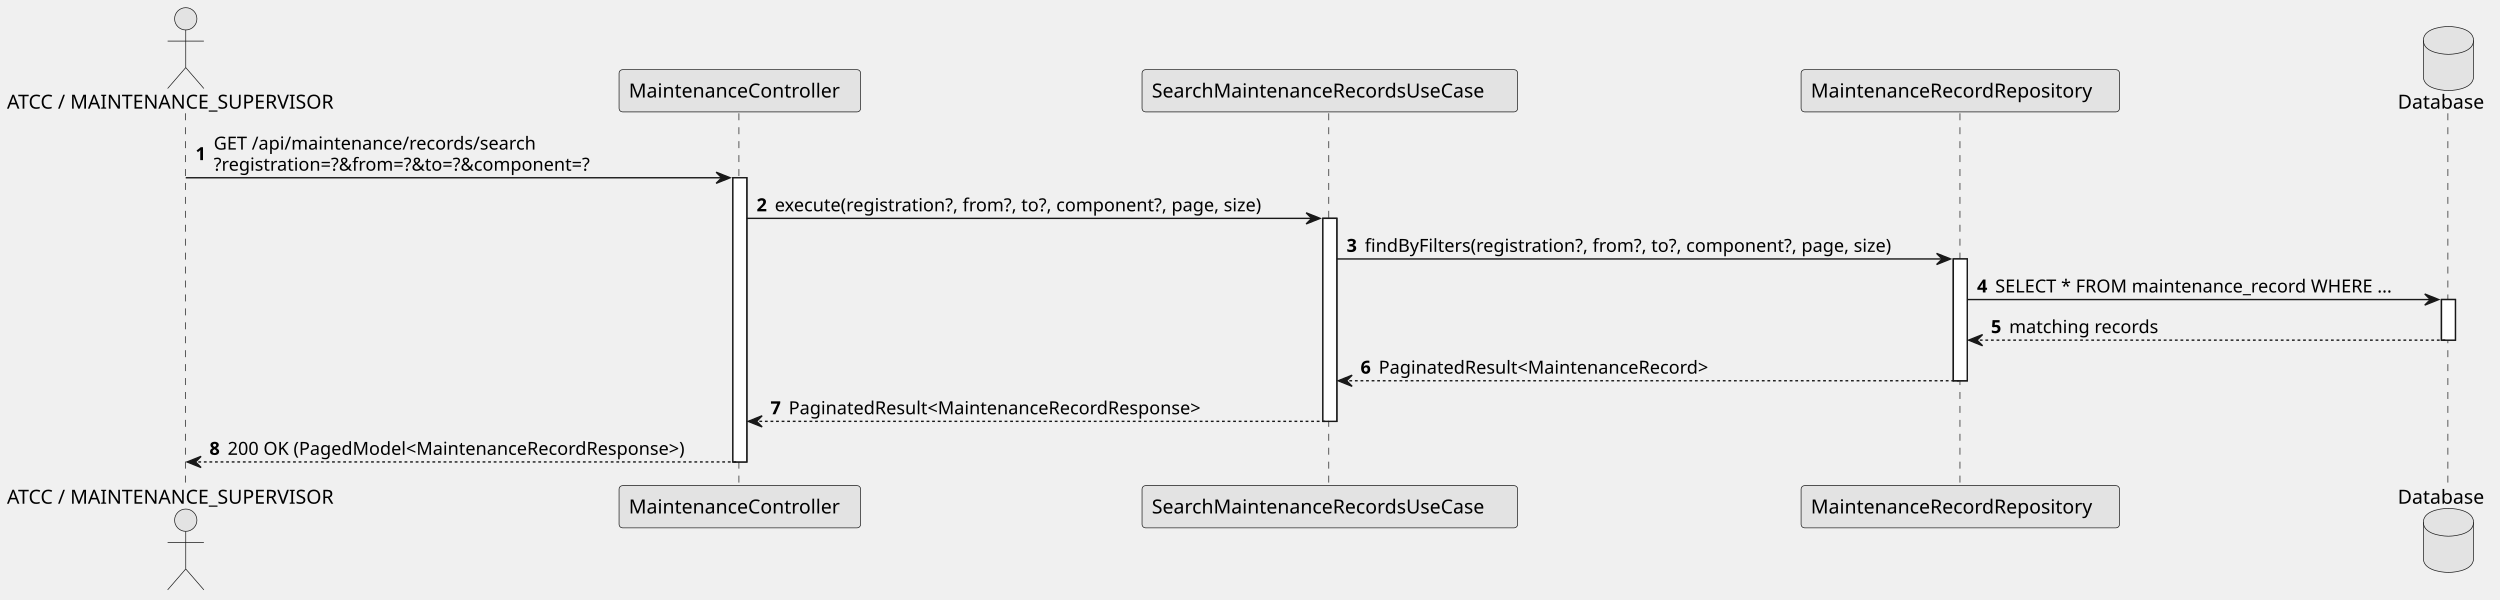
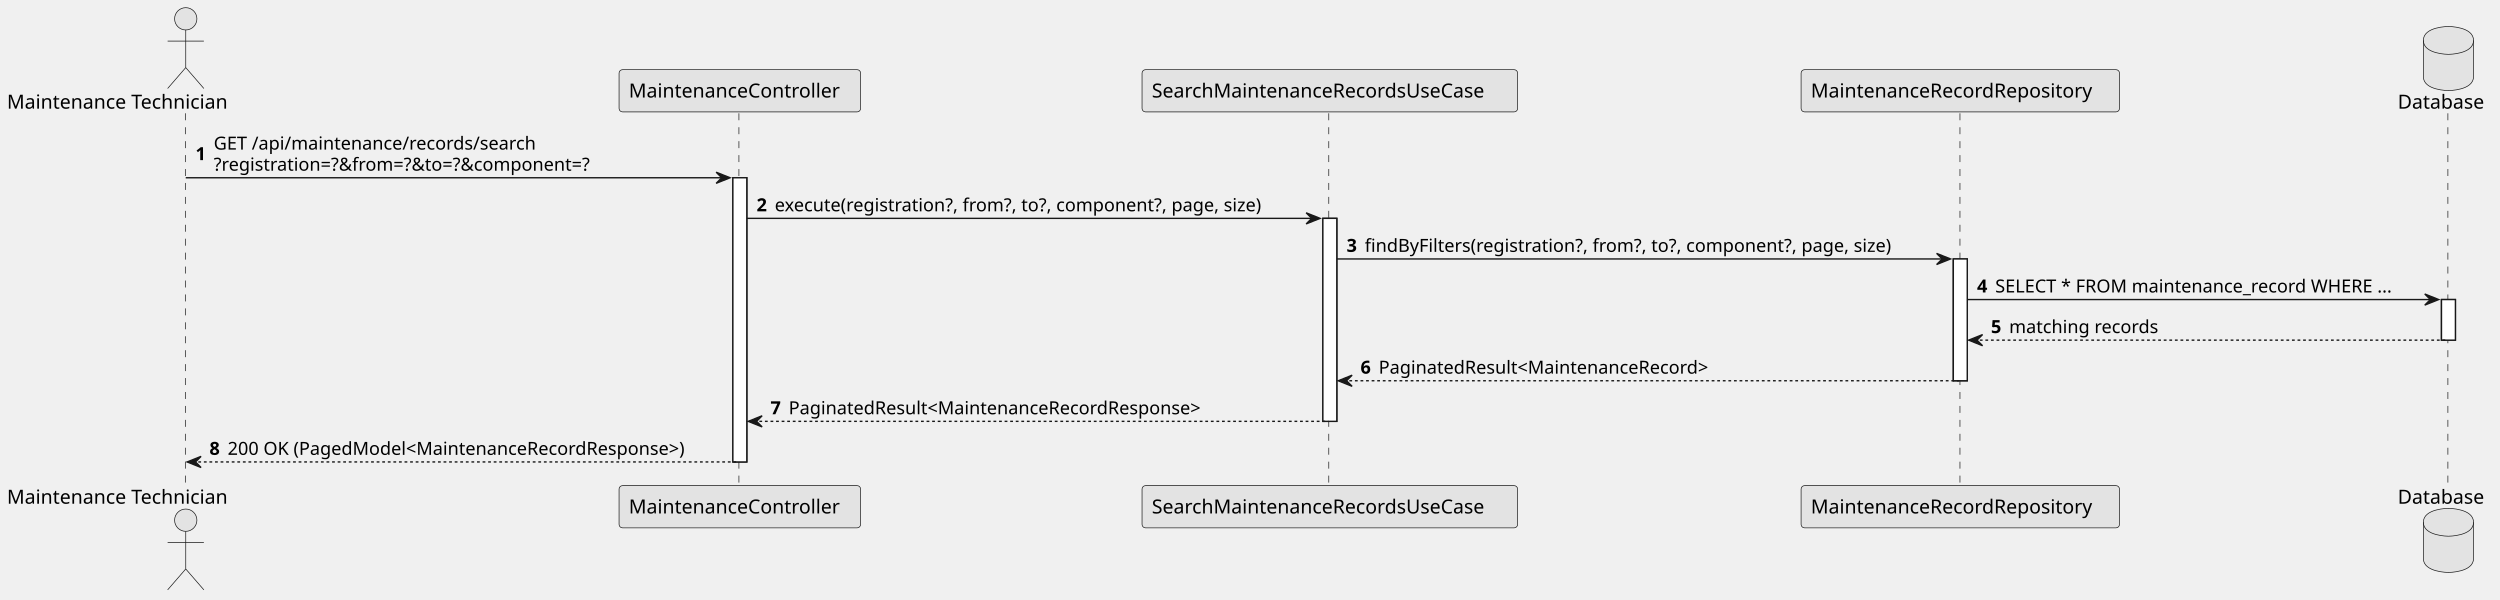
<svg xmlns="http://www.w3.org/2000/svg" contentStyleType="text/css" data-diagram-type="SEQUENCE" height="430px" preserveAspectRatio="none" style="width:1794px;height:430px;background:#FFFFFF;" version="1.1" viewBox="0 0 1794 430" width="1794px" zoomAndPan="magnify">
  <defs />
  <g>
    <g>
      <rect fill="#FFFFFF" height="203.93" style="stroke:#181818;stroke-width:1;" width="10" x="525.908" y="127.562" />
    </g>
    <g>
      <rect fill="#FFFFFF" height="145.664" style="stroke:#181818;stroke-width:1;" width="10" x="949.289" y="156.695" />
    </g>
    <g>
      <rect fill="#FFFFFF" height="87.398" style="stroke:#181818;stroke-width:1;" width="10" x="1401.704" y="185.828" />
    </g>
    <g>
      <rect fill="#FFFFFF" height="29.133" style="stroke:#181818;stroke-width:1;" width="10" x="1752.004" y="214.961" />
    </g>
    <g class="participant-lifeline" data-entity-uid="part1" data-qualified-name="Actor" id="part1-lifeline">
      <g>
        <rect fill="#000000" fill-opacity="0" height="268.195" width="8" x="129.292" y="81.297" />
        <line style="stroke:#181818;stroke-width:0.5;stroke-dasharray:5,5;" x1="133" x2="133" y1="81.297" y2="349.492" />
      </g>
    </g>
    <g class="participant-lifeline" data-entity-uid="part2" data-qualified-name="Ctrl" id="part2-lifeline">
      <g>
        <rect fill="#000000" fill-opacity="0" height="268.195" width="8" x="526.908" y="81.297" />
        <line style="stroke:#181818;stroke-width:0.5;stroke-dasharray:5,5;" x1="530.242" x2="530.242" y1="81.297" y2="349.492" />
      </g>
    </g>
    <g class="participant-lifeline" data-entity-uid="part3" data-qualified-name="UC" id="part3-lifeline">
      <g>
        <rect fill="#000000" fill-opacity="0" height="268.195" width="8" x="950.289" y="81.297" />
        <line style="stroke:#181818;stroke-width:0.5;stroke-dasharray:5,5;" x1="953.529" x2="953.529" y1="81.297" y2="349.492" />
      </g>
    </g>
    <g class="participant-lifeline" data-entity-uid="part4" data-qualified-name="Repo" id="part4-lifeline">
      <g>
        <rect fill="#000000" fill-opacity="0" height="268.195" width="8" x="1402.704" y="81.297" />
        <line style="stroke:#181818;stroke-width:0.5;stroke-dasharray:5,5;" x1="1406.465" x2="1406.465" y1="81.297" y2="349.492" />
      </g>
    </g>
    <g class="participant-lifeline" data-entity-uid="part5" data-qualified-name="DB" id="part5-lifeline">
      <g>
        <rect fill="#000000" fill-opacity="0" height="268.195" width="8" x="1753.004" y="81.297" />
        <line style="stroke:#181818;stroke-width:0.5;stroke-dasharray:5,5;" x1="1756.604" x2="1756.604" y1="81.297" y2="349.492" />
      </g>
    </g>
    <g class="participant participant-head" data-entity-uid="part1" data-qualified-name="Actor" id="part1-head">
-       <text fill="#000000" font-family="sans-serif" font-size="14" lengthAdjust="spacing" textLength="250.585" x="5" y="77.995">ATCC / MAINTENANCE_SUPERVISOR</text>
+       <text fill="#000000" font-family="sans-serif" font-size="14" lengthAdjust="spacing" textLength="250.585" x="5" y="77.995">Maintenance Technician</text>
      <ellipse cx="133.292" cy="13.5" fill="#E3E3E3" rx="8" ry="8" style="stroke:#181818;stroke-width:0.5;" />
      <path d="M133.292,21.5 L133.292,48.5 M120.293,29.5 L146.292,29.5 M133.292,48.5 L120.293,63.5 M133.292,48.5 L146.292,63.5" fill="none" style="stroke:#181818;stroke-width:0.5;" />
    </g>
    <g class="participant participant-tail" data-entity-uid="part1" data-qualified-name="Actor" id="part1-tail">
-       <text fill="#000000" font-family="sans-serif" font-size="14" lengthAdjust="spacing" textLength="250.585" x="5" y="361.487">ATCC / MAINTENANCE_SUPERVISOR</text>
+       <text fill="#000000" font-family="sans-serif" font-size="14" lengthAdjust="spacing" textLength="250.585" x="5" y="361.487">Maintenance Technician</text>
      <ellipse cx="133.292" cy="373.289" fill="#E3E3E3" rx="8" ry="8" style="stroke:#181818;stroke-width:0.5;" />
      <path d="M133.292,381.289 L133.292,408.289 M120.293,389.289 L146.292,389.289 M133.292,408.289 L120.293,423.289 M133.292,408.289 L146.292,423.289" fill="none" style="stroke:#181818;stroke-width:0.5;" />
    </g>
    <g class="participant participant-head" data-entity-uid="part2" data-qualified-name="Ctrl" id="part2-head">
      <rect fill="#E3E3E3" height="30.297" rx="2.5" ry="2.5" style="stroke:#181818;stroke-width:0.5;" width="173.332" x="444.242" y="50" />
      <text fill="#000000" font-family="sans-serif" font-size="14" lengthAdjust="spacing" textLength="159.332" x="451.242" y="69.995">MaintenanceController</text>
    </g>
    <g class="participant participant-tail" data-entity-uid="part2" data-qualified-name="Ctrl" id="part2-tail">
      <rect fill="#E3E3E3" height="30.297" rx="2.5" ry="2.5" style="stroke:#181818;stroke-width:0.5;" width="173.332" x="444.242" y="348.492" />
      <text fill="#000000" font-family="sans-serif" font-size="14" lengthAdjust="spacing" textLength="159.332" x="451.242" y="368.487">MaintenanceController</text>
    </g>
    <g class="participant participant-head" data-entity-uid="part3" data-qualified-name="UC" id="part3-head">
      <rect fill="#E3E3E3" height="30.297" rx="2.5" ry="2.5" style="stroke:#181818;stroke-width:0.5;" width="269.521" x="819.529" y="50" />
      <text fill="#000000" font-family="sans-serif" font-size="14" lengthAdjust="spacing" textLength="255.52" x="826.529" y="69.995">SearchMaintenanceRecordsUseCase</text>
    </g>
    <g class="participant participant-tail" data-entity-uid="part3" data-qualified-name="UC" id="part3-tail">
      <rect fill="#E3E3E3" height="30.297" rx="2.5" ry="2.5" style="stroke:#181818;stroke-width:0.5;" width="269.521" x="819.529" y="348.492" />
      <text fill="#000000" font-family="sans-serif" font-size="14" lengthAdjust="spacing" textLength="255.52" x="826.529" y="368.487">SearchMaintenanceRecordsUseCase</text>
    </g>
    <g class="participant participant-head" data-entity-uid="part4" data-qualified-name="Repo" id="part4-head">
      <rect fill="#E3E3E3" height="30.297" rx="2.5" ry="2.5" style="stroke:#181818;stroke-width:0.5;" width="228.477" x="1292.465" y="50" />
      <text fill="#000000" font-family="sans-serif" font-size="14" lengthAdjust="spacing" textLength="214.477" x="1299.465" y="69.995">MaintenanceRecordRepository</text>
    </g>
    <g class="participant participant-tail" data-entity-uid="part4" data-qualified-name="Repo" id="part4-tail">
      <rect fill="#E3E3E3" height="30.297" rx="2.5" ry="2.5" style="stroke:#181818;stroke-width:0.5;" width="228.477" x="1292.465" y="348.492" />
      <text fill="#000000" font-family="sans-serif" font-size="14" lengthAdjust="spacing" textLength="214.477" x="1299.465" y="368.487">MaintenanceRecordRepository</text>
    </g>
    <g class="participant participant-head" data-entity-uid="part5" data-qualified-name="DB" id="part5-head">
      <text fill="#000000" font-family="sans-serif" font-size="14" lengthAdjust="spacing" textLength="66.801" x="1720.604" y="77.995">Database</text>
      <path d="M1739.004,29 C1739.004,19 1757.004,19 1757.004,19 C1757.004,19 1775.004,19 1775.004,29 L1775.004,55 C1775.004,65 1757.004,65 1757.004,65 C1757.004,65 1739.004,65 1739.004,55 L1739.004,29" fill="#E3E3E3" style="stroke:#181818;stroke-width:0.5;" />
      <path d="M1739.004,29 C1739.004,39 1757.004,39 1757.004,39 C1757.004,39 1775.004,39 1775.004,29" fill="none" style="stroke:#181818;stroke-width:0.5;" />
    </g>
    <g class="participant participant-tail" data-entity-uid="part5" data-qualified-name="DB" id="part5-tail">
      <text fill="#000000" font-family="sans-serif" font-size="14" lengthAdjust="spacing" textLength="66.801" x="1720.604" y="361.487">Database</text>
      <path d="M1739.004,374.789 C1739.004,364.789 1757.004,364.789 1757.004,364.789 C1757.004,364.789 1775.004,364.789 1775.004,374.789 L1775.004,400.789 C1775.004,410.789 1757.004,410.789 1757.004,410.789 C1757.004,410.789 1739.004,410.789 1739.004,400.789 L1739.004,374.789" fill="#E3E3E3" style="stroke:#181818;stroke-width:0.5;" />
      <path d="M1739.004,374.789 C1739.004,384.789 1757.004,384.789 1757.004,384.789 C1757.004,384.789 1775.004,384.789 1775.004,374.789" fill="none" style="stroke:#181818;stroke-width:0.5;" />
    </g>
    <g>
      <rect fill="#FFFFFF" height="203.93" style="stroke:#181818;stroke-width:1;" width="10" x="525.908" y="127.562" />
    </g>
    <g>
      <rect fill="#FFFFFF" height="145.664" style="stroke:#181818;stroke-width:1;" width="10" x="949.289" y="156.695" />
    </g>
    <g>
      <rect fill="#FFFFFF" height="87.398" style="stroke:#181818;stroke-width:1;" width="10" x="1401.704" y="185.828" />
    </g>
    <g>
      <rect fill="#FFFFFF" height="29.133" style="stroke:#181818;stroke-width:1;" width="10" x="1752.004" y="214.961" />
    </g>
    <g class="message" data-entity-1="part1" data-entity-2="part2" id="msg1">
      <polygon fill="#181818" points="513.908,123.562,523.908,127.562,513.908,131.562,517.908,127.562" style="stroke:#181818;stroke-width:1;" />
      <line style="stroke:#181818;stroke-width:1;" x1="133.292" x2="519.908" y1="127.562" y2="127.562" />
      <text fill="#000000" font-family="sans-serif" font-size="13" font-weight="bold" lengthAdjust="spacing" textLength="9.045" x="140.292" y="114.93">1</text>
      <text fill="#000000" font-family="sans-serif" font-size="13" lengthAdjust="spacing" textLength="245.159" x="153.338" y="107.364">GET /api/maintenance/records/search</text>
      <text fill="#000000" font-family="sans-serif" font-size="13" lengthAdjust="spacing" textLength="300.904" x="153.338" y="122.497">?registration=?&amp;from=?&amp;to=?&amp;component=?</text>
    </g>
    <g class="message" data-entity-1="part2" data-entity-2="part3" id="msg2">
      <polygon fill="#181818" points="937.289,152.695,947.289,156.695,937.289,160.695,941.289,156.695" style="stroke:#181818;stroke-width:1;" />
      <line style="stroke:#181818;stroke-width:1;" x1="535.908" x2="943.289" y1="156.695" y2="156.695" />
      <text fill="#000000" font-family="sans-serif" font-size="13" font-weight="bold" lengthAdjust="spacing" textLength="9.045" x="542.908" y="151.629">2</text>
      <text fill="#000000" font-family="sans-serif" font-size="13" lengthAdjust="spacing" textLength="381.335" x="555.954" y="151.629">execute(registration?, from?, to?, component?, page, size)</text>
    </g>
    <g class="message" data-entity-1="part3" data-entity-2="part4" id="msg3">
      <polygon fill="#181818" points="1389.704,181.828,1399.704,185.828,1389.704,189.828,1393.704,185.828" style="stroke:#181818;stroke-width:1;" />
      <line style="stroke:#181818;stroke-width:1;" x1="959.289" x2="1395.704" y1="185.828" y2="185.828" />
      <text fill="#000000" font-family="sans-serif" font-size="13" font-weight="bold" lengthAdjust="spacing" textLength="9.045" x="966.289" y="180.762">3</text>
      <text fill="#000000" font-family="sans-serif" font-size="13" lengthAdjust="spacing" textLength="410.37" x="979.335" y="180.762">findByFilters(registration?, from?, to?, component?, page, size)</text>
    </g>
    <g class="message" data-entity-1="part4" data-entity-2="part5" id="msg4">
      <polygon fill="#181818" points="1740.004,210.961,1750.004,214.961,1740.004,218.961,1744.004,214.961" style="stroke:#181818;stroke-width:1;" />
      <line style="stroke:#181818;stroke-width:1;" x1="1411.704" x2="1746.004" y1="214.961" y2="214.961" />
      <text fill="#000000" font-family="sans-serif" font-size="13" font-weight="bold" lengthAdjust="spacing" textLength="9.045" x="1418.704" y="209.895">4</text>
      <text fill="#000000" font-family="sans-serif" font-size="13" lengthAdjust="spacing" textLength="308.255" x="1431.749" y="209.895">SELECT * FROM maintenance_record WHERE ...</text>
    </g>
    <g class="message" data-entity-1="part5" data-entity-2="part4" id="msg5">
      <polygon fill="#181818" points="1422.704,240.094,1412.704,244.094,1422.704,248.094,1418.704,244.094" style="stroke:#181818;stroke-width:1;" />
      <line style="stroke:#181818;stroke-width:1;stroke-dasharray:2,2;" x1="1416.704" x2="1756.004" y1="244.094" y2="244.094" />
      <text fill="#000000" font-family="sans-serif" font-size="13" font-weight="bold" lengthAdjust="spacing" textLength="9.045" x="1428.704" y="239.028">5</text>
      <text fill="#000000" font-family="sans-serif" font-size="13" lengthAdjust="spacing" textLength="114.163" x="1441.749" y="239.028">matching records</text>
    </g>
    <g class="message" data-entity-1="part4" data-entity-2="part3" id="msg6">
      <polygon fill="#181818" points="970.289,269.227,960.289,273.227,970.289,277.227,966.289,273.227" style="stroke:#181818;stroke-width:1;" />
      <line style="stroke:#181818;stroke-width:1;stroke-dasharray:2,2;" x1="964.289" x2="1405.704" y1="273.227" y2="273.227" />
      <text fill="#000000" font-family="sans-serif" font-size="13" font-weight="bold" lengthAdjust="spacing" textLength="9.045" x="976.289" y="268.161">6</text>
      <text fill="#000000" font-family="sans-serif" font-size="13" lengthAdjust="spacing" textLength="257.207" x="989.335" y="268.161">PaginatedResult&lt;MaintenanceRecord&gt;</text>
    </g>
    <g class="message" data-entity-1="part3" data-entity-2="part2" id="msg7">
      <polygon fill="#181818" points="546.908,298.359,536.908,302.359,546.908,306.359,542.908,302.359" style="stroke:#181818;stroke-width:1;" />
      <line style="stroke:#181818;stroke-width:1;stroke-dasharray:2,2;" x1="540.908" x2="953.289" y1="302.359" y2="302.359" />
      <text fill="#000000" font-family="sans-serif" font-size="13" font-weight="bold" lengthAdjust="spacing" textLength="9.045" x="552.908" y="297.293">7</text>
      <text fill="#000000" font-family="sans-serif" font-size="13" lengthAdjust="spacing" textLength="320.227" x="565.954" y="297.293">PaginatedResult&lt;MaintenanceRecordResponse&gt;</text>
    </g>
    <g class="message" data-entity-1="part2" data-entity-2="part1" id="msg8">
      <polygon fill="#181818" points="144.292,327.492,134.292,331.492,144.292,335.492,140.292,331.492" style="stroke:#181818;stroke-width:1;" />
      <line style="stroke:#181818;stroke-width:1;stroke-dasharray:2,2;" x1="138.292" x2="529.908" y1="331.492" y2="331.492" />
      <text fill="#000000" font-family="sans-serif" font-size="13" font-weight="bold" lengthAdjust="spacing" textLength="9.045" x="150.292" y="326.426">8</text>
      <text fill="#000000" font-family="sans-serif" font-size="13" lengthAdjust="spacing" textLength="355.57" x="163.338" y="326.426">200 OK (PagedModel&lt;MaintenanceRecordResponse&gt;)</text>
    </g>
  </g>
</svg>
